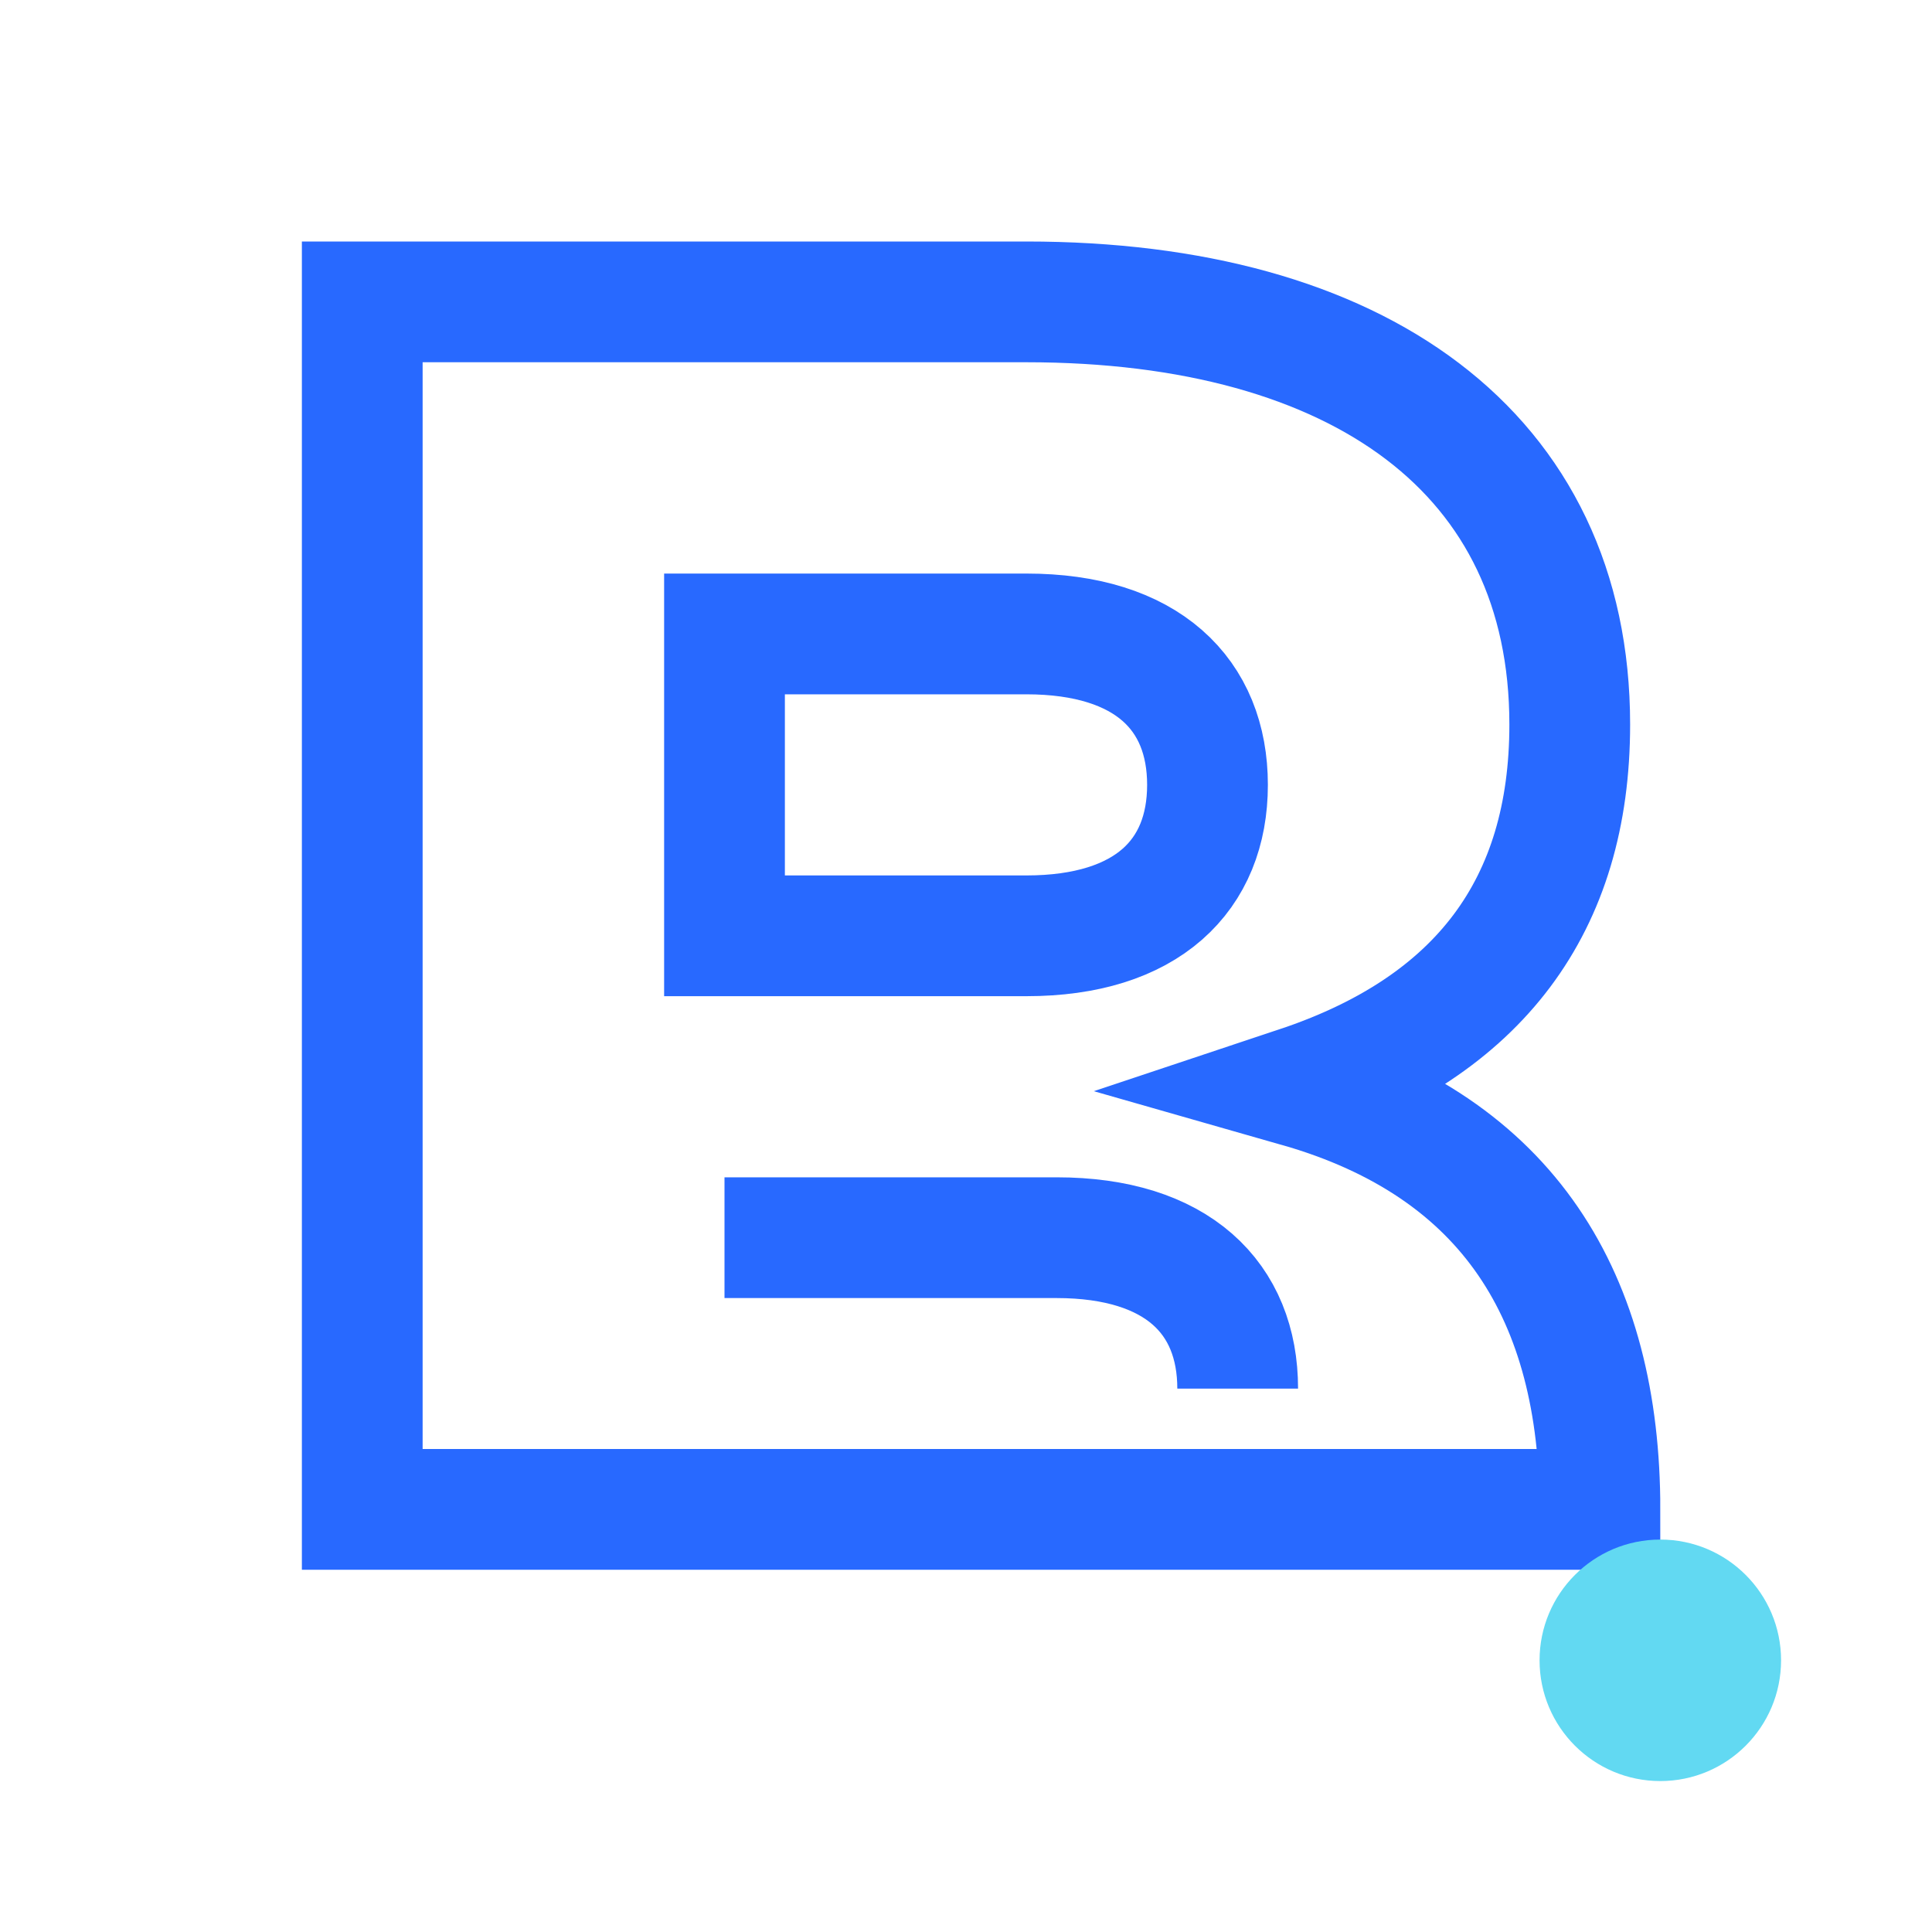
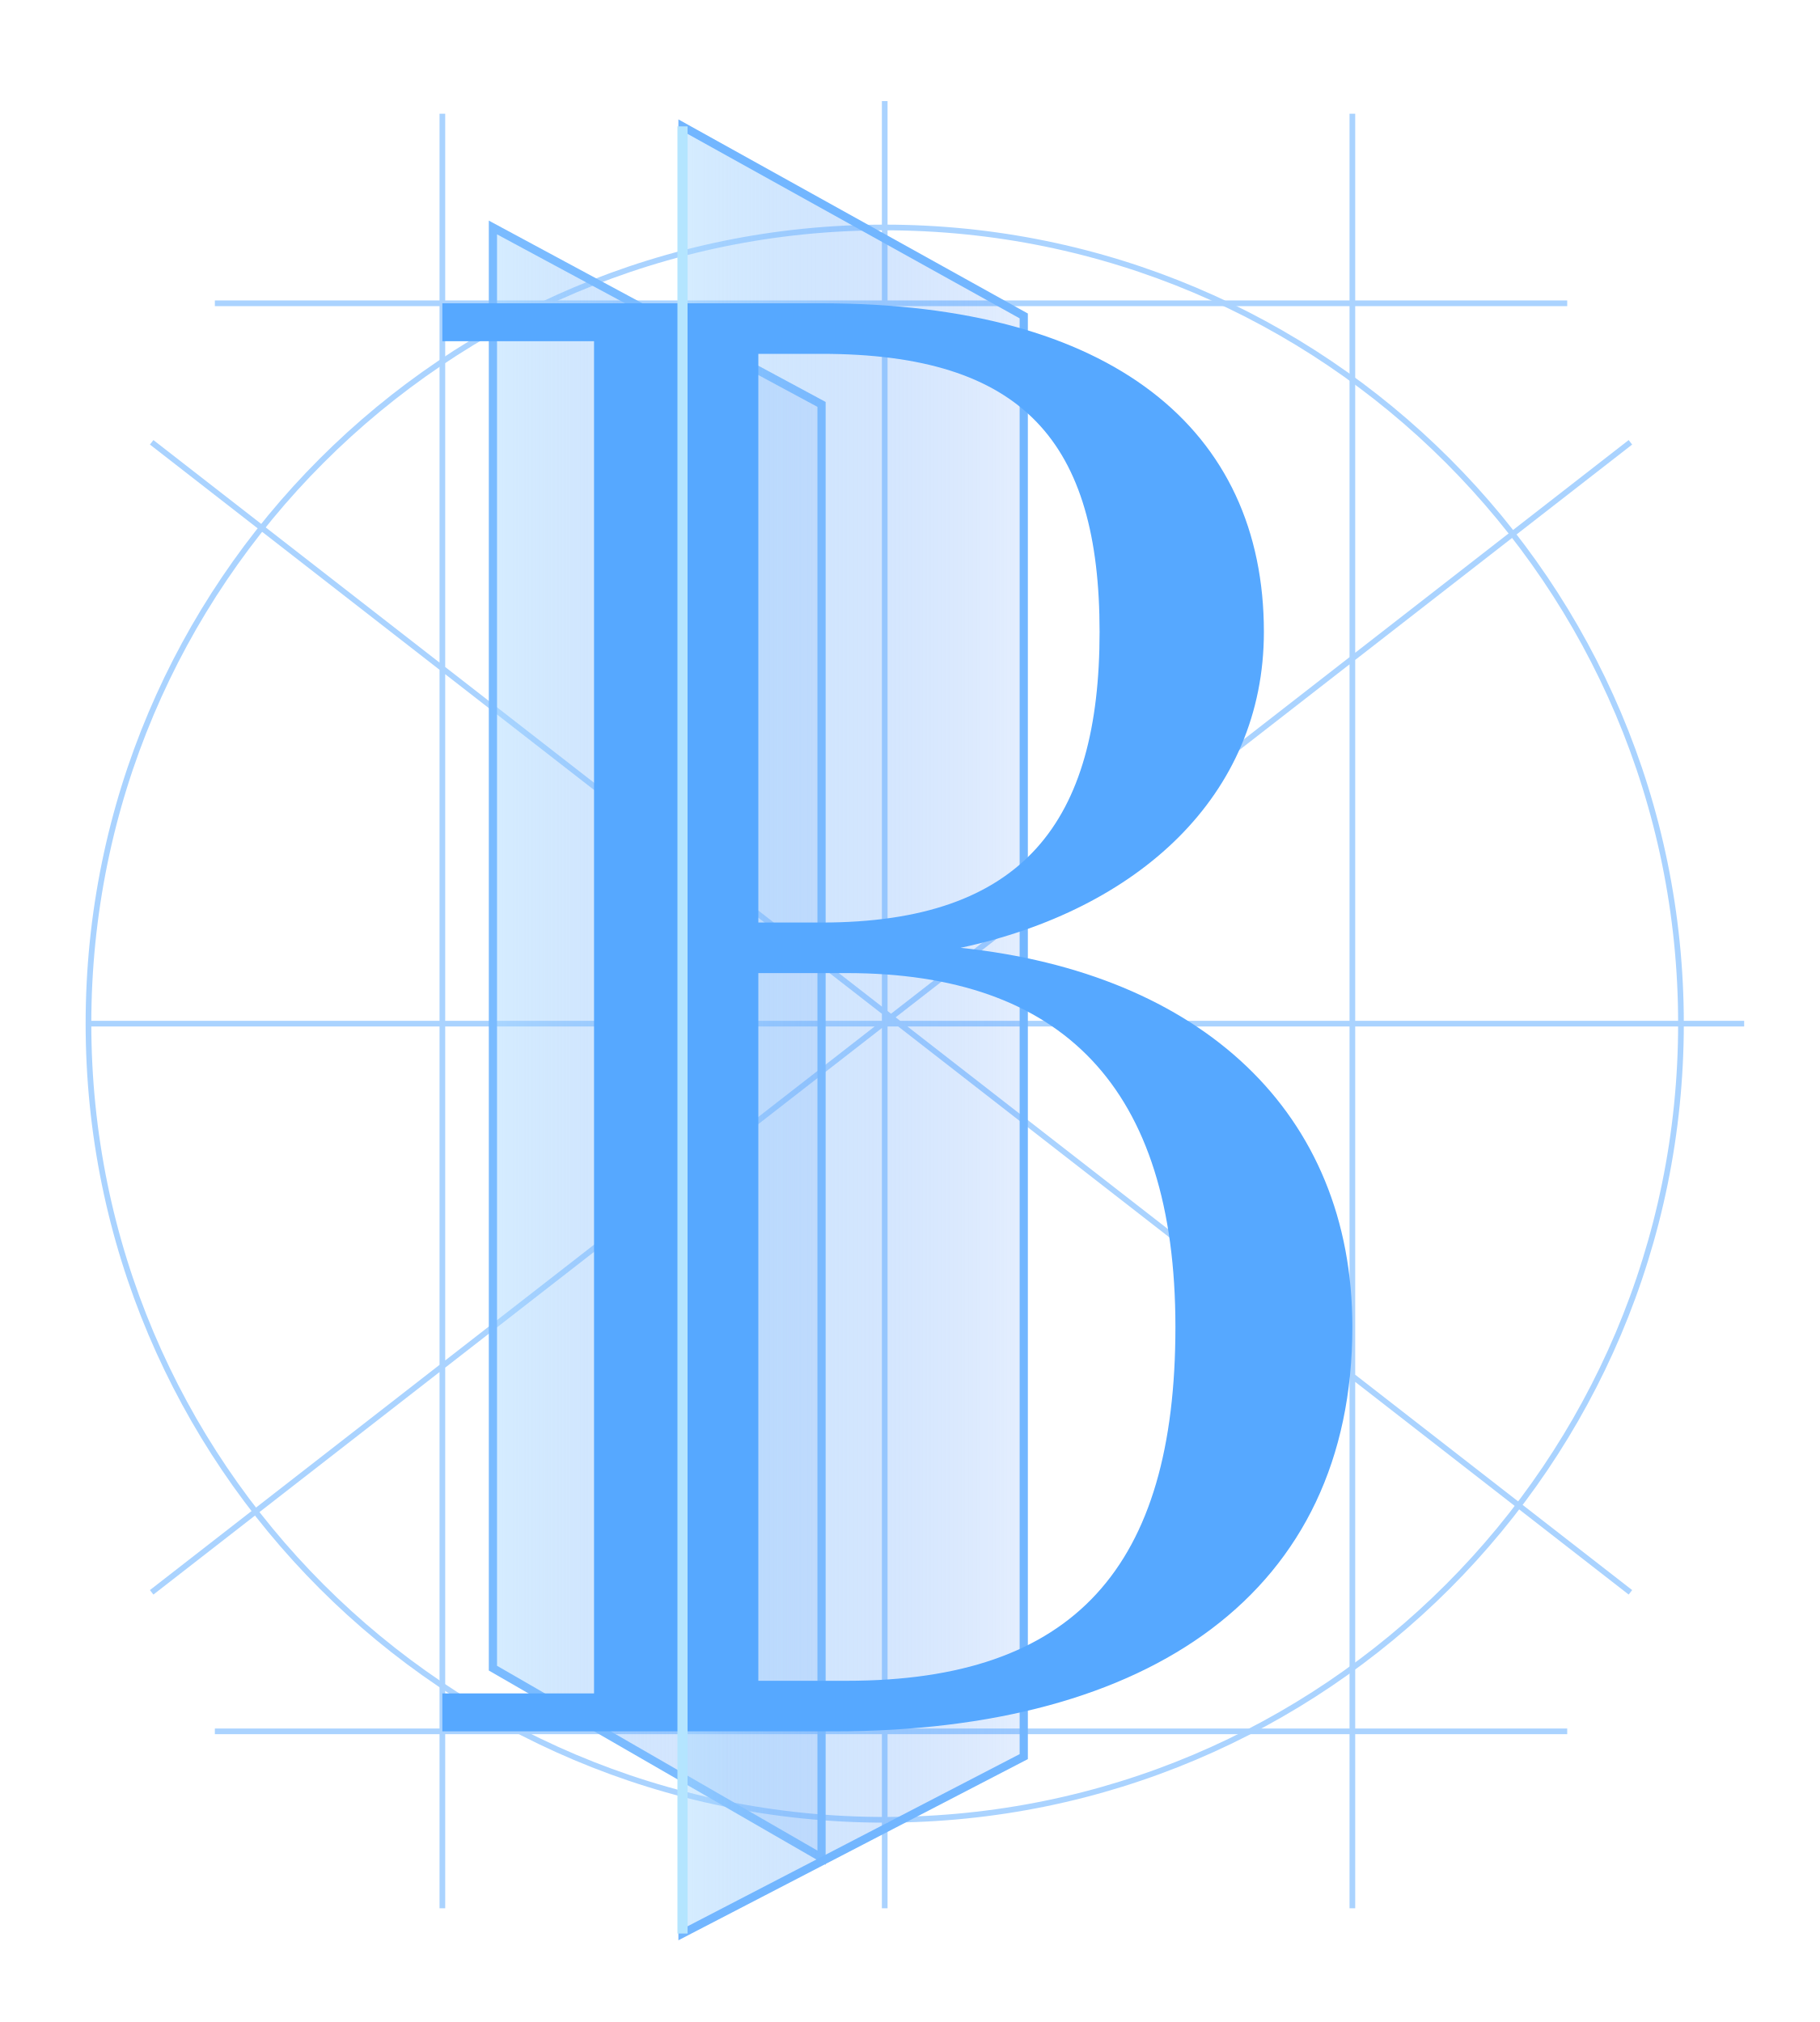
- <svg xmlns="http://www.w3.org/2000/svg" viewBox="0 0 64 64">
-   <g fill="none" stroke="#2869ff" stroke-width="4">
-     <path d="M12 10h22c11 0 18 5 18 14 0 6-3 10-9 12 7 2 10 7 10 14H12V10Z" />
-     <path d="M24 21h10c4 0 6 2 6 5s-2 5-6 5H24V21Zm0 20h11c4 0 6 2 6 5" />
+ <svg xmlns="http://www.w3.org/2000/svg" viewBox="0 0 144 160">
+   <defs>
+     <linearGradient id="g">
+       <stop stop-color="#a8d8ff" stop-opacity=".48" />
+       <stop offset="1" stop-color="#2f7ff7" stop-opacity=".13" />
+     </linearGradient>
+   </defs>
+   <g fill="none" stroke="#56a8ff" stroke-width=".45" opacity=".5">
+     <circle cx="70" cy="81" r="63" />
+     <path d="M7 81H138M70 8V151M17 24H124M17 137H124M35 9V151M107 9V151M12 35L129 126M12 126L129 35" />
  </g>
-   <circle cx="55" cy="55" r="4" fill="#62d9f2" />
+   <path d="M39 18L65 32V147L39 132Z" fill="url(#g)" stroke="#7abbff" stroke-width=".65" />
+   <path d="M54 10L81 25V139L54 153Z" fill="url(#g)" stroke="#72b6ff" stroke-width=".65" />
+   <path d="M35 24H65C88 24 100 34 100 50C100 63 90 72 76 75C95 77 107 88 107 105C107 126 91 137 66 137H35V134H47V27H35ZM60 28V73H65C81 73 87 65 87 50C87 35 81 28 65 28ZM60 77V133H67C85 133 93 124 93 105C93 86 84 77 67 77Z" fill="#56a8ff" />
+   <path d="M54 10V153" stroke="#b4e5ff" stroke-width=".8" />
</svg>
